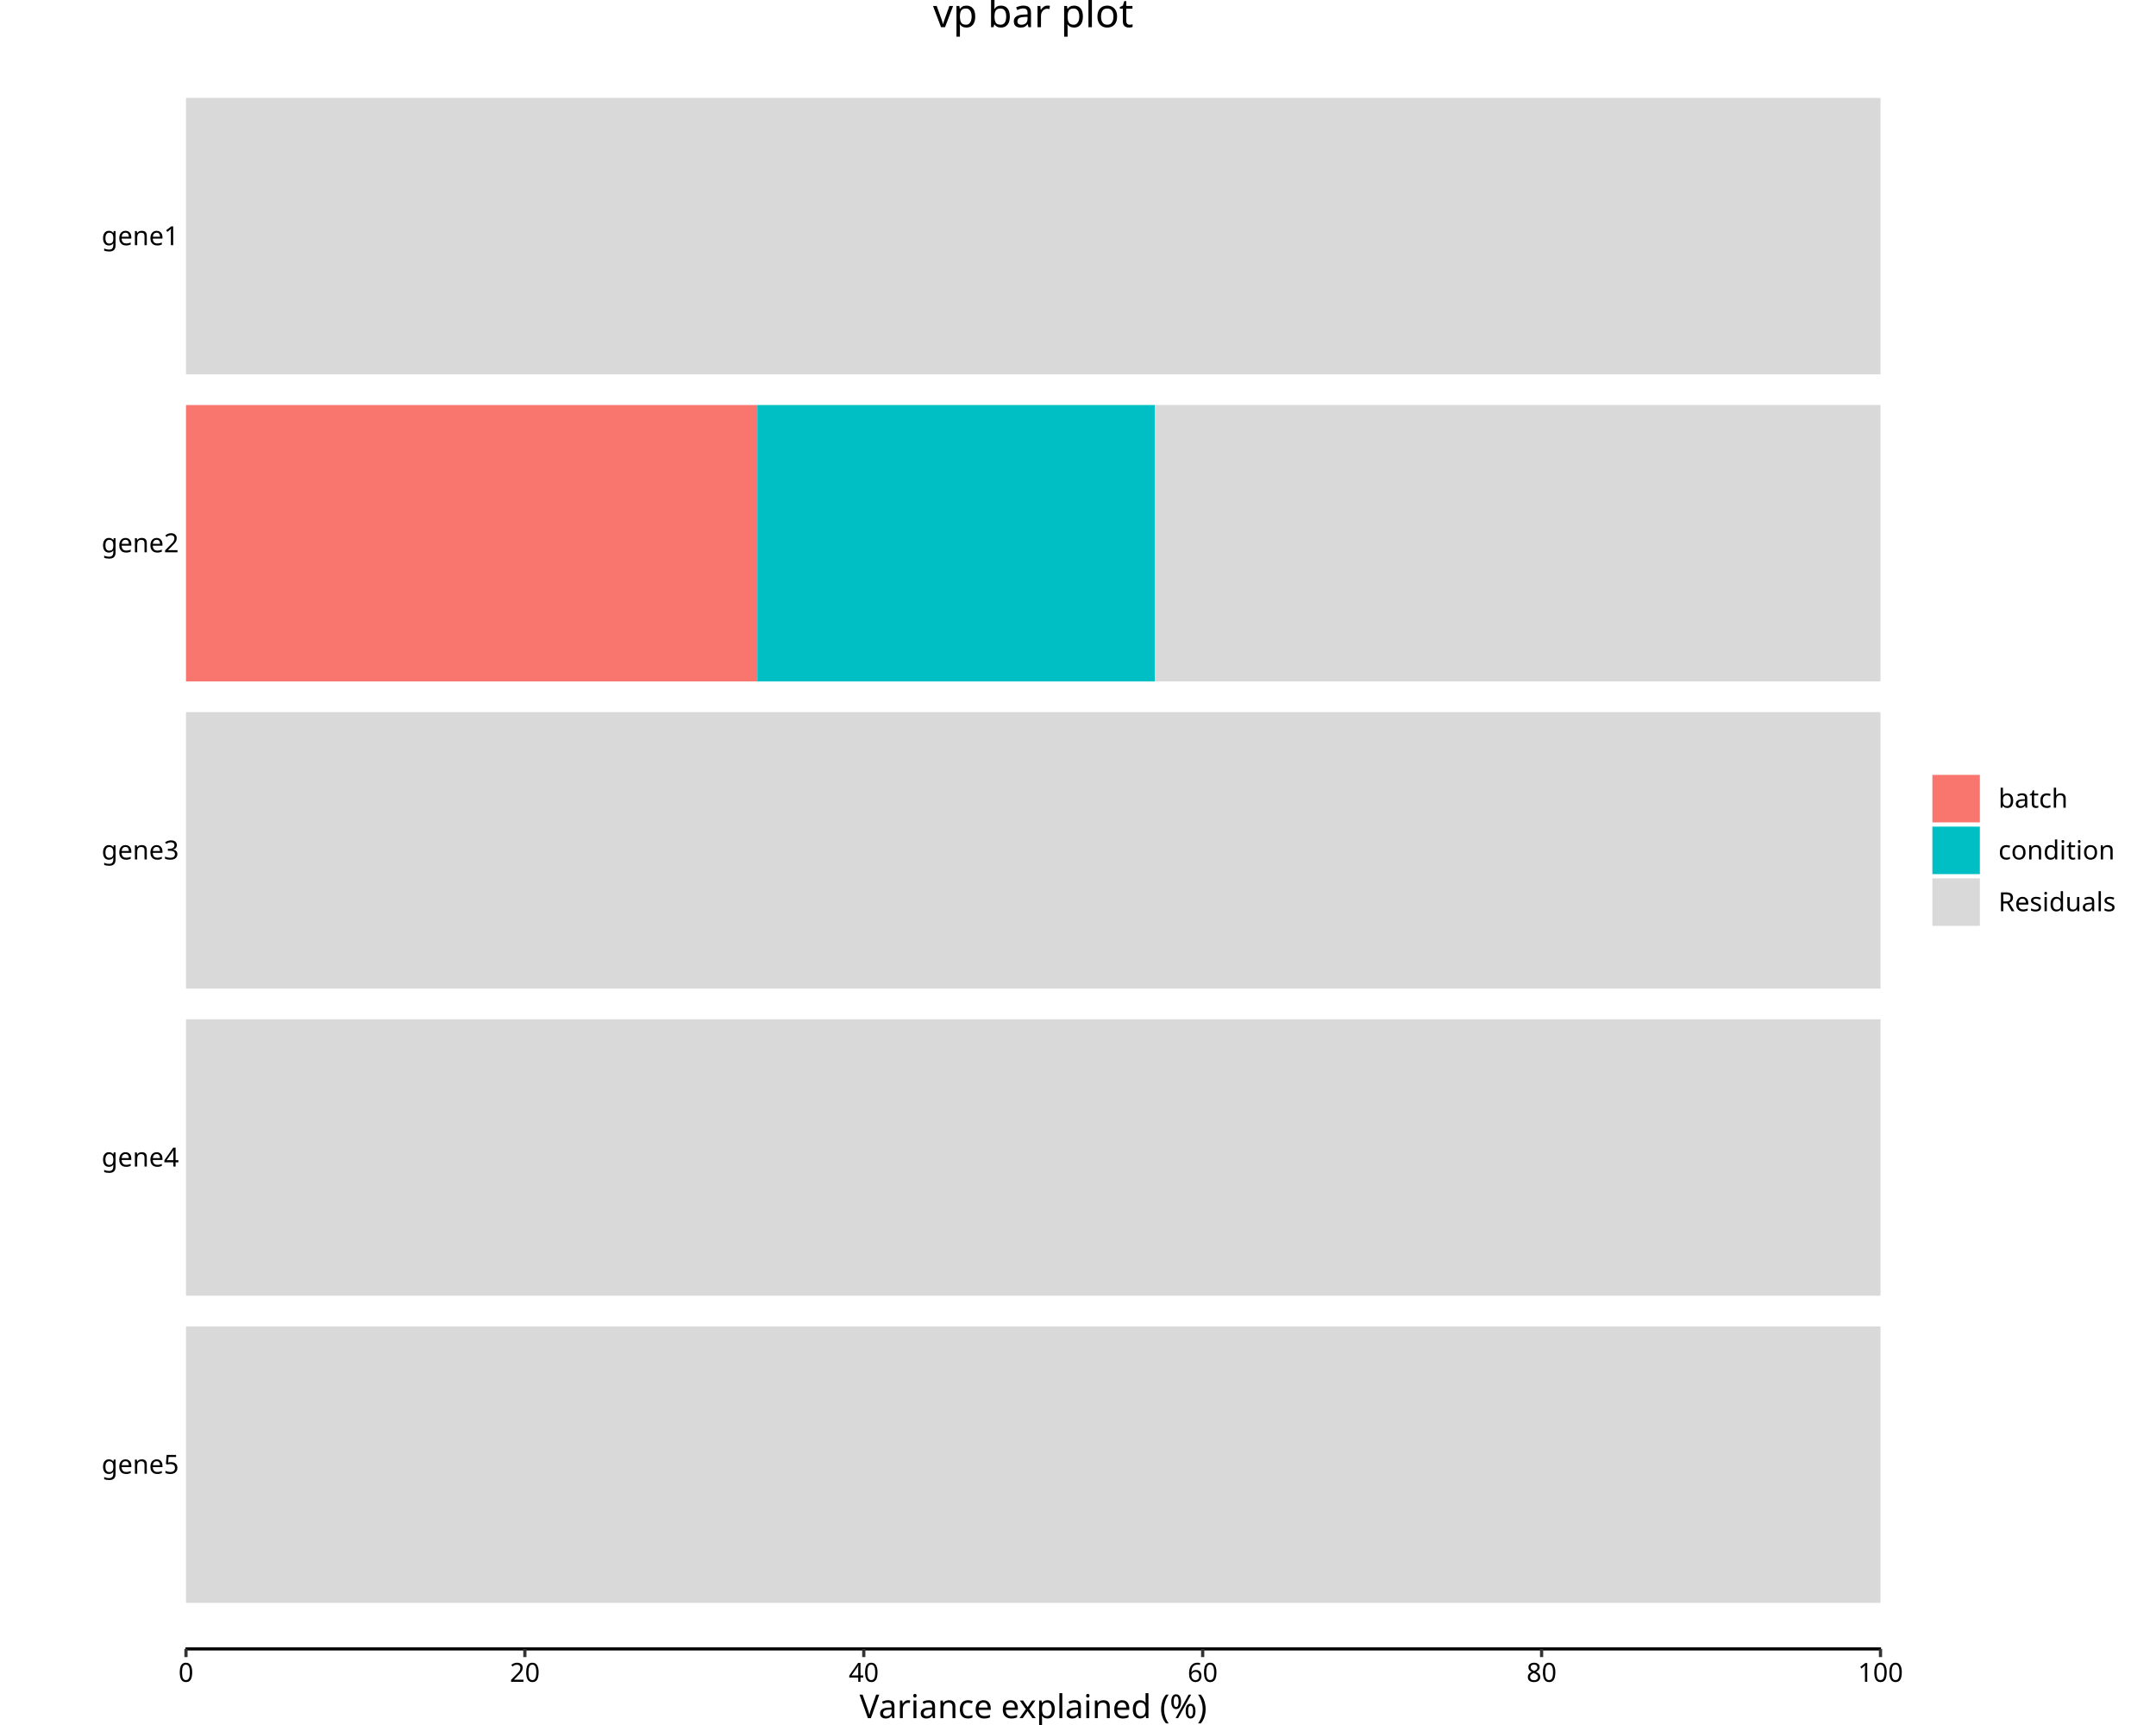
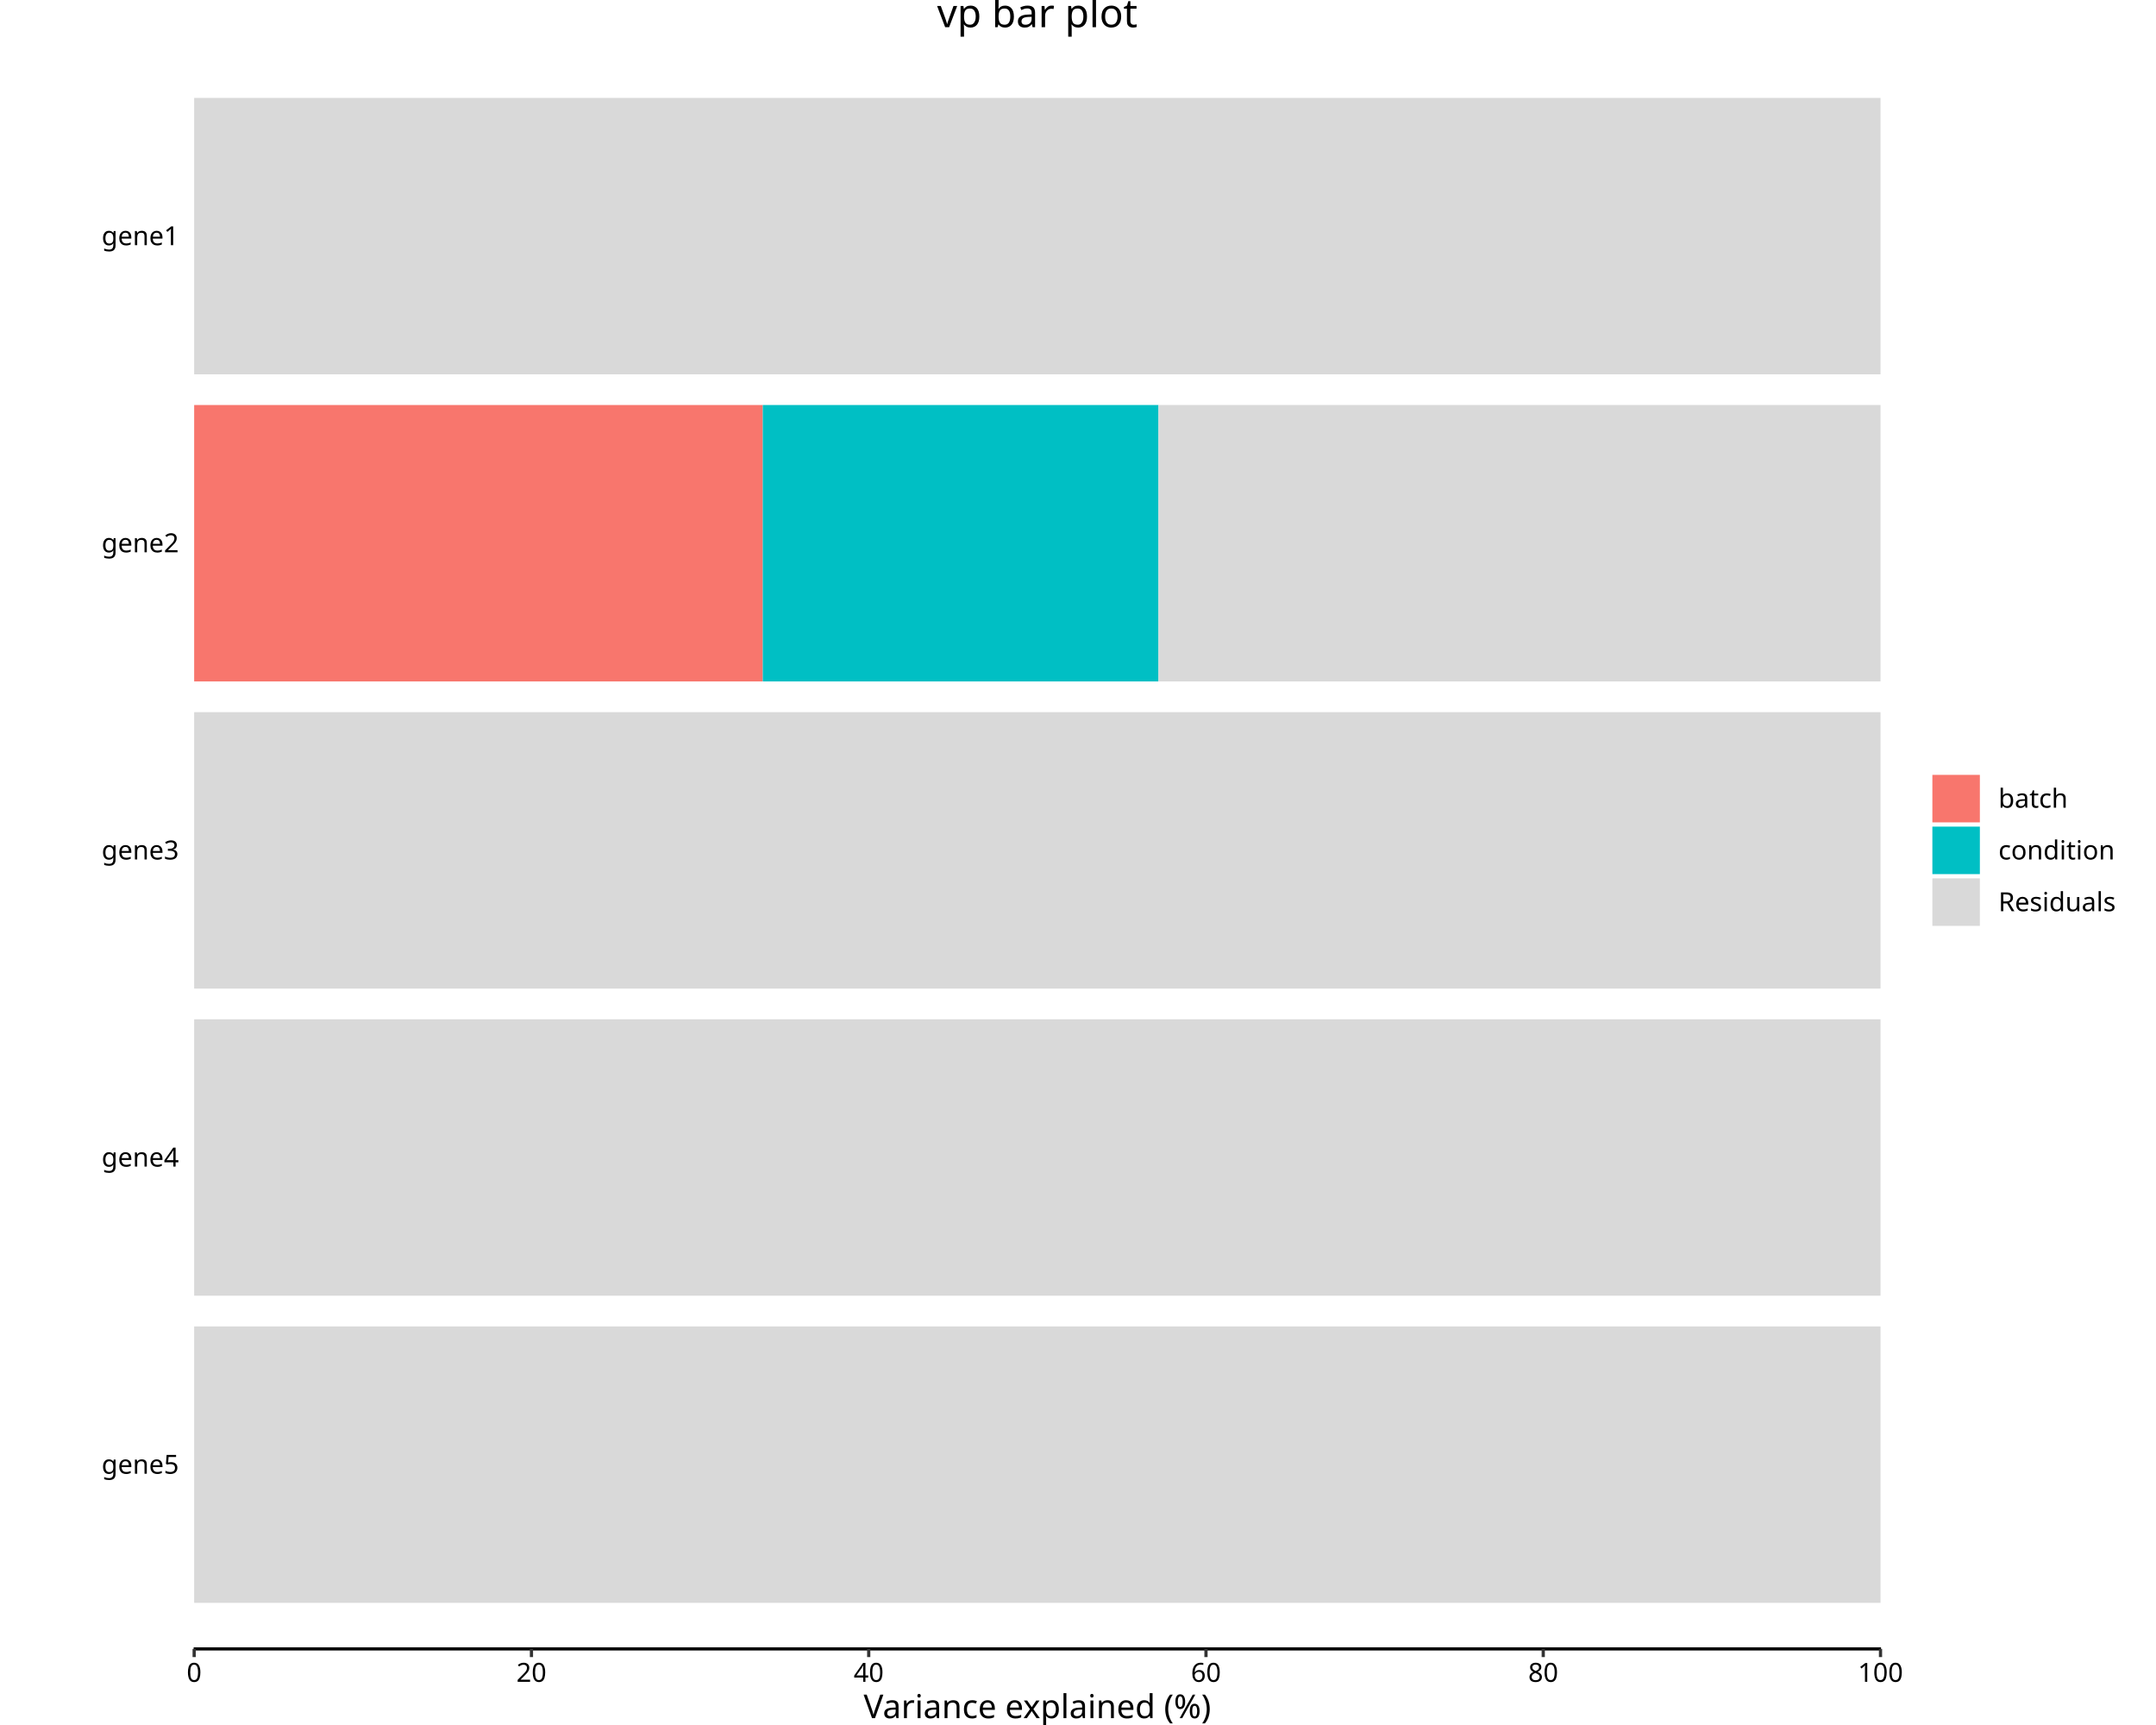
<svg xmlns="http://www.w3.org/2000/svg" class="svglite" data-engine-version="2.0" width="720.00pt" height="576.00pt" viewBox="0 0 720.00 576.00">
  <defs>
    <style type="text/css">
    .svglite line, .svglite polyline, .svglite polygon, .svglite path, .svglite rect, .svglite circle {
      fill: none;
      stroke: #000000;
      stroke-linecap: round;
      stroke-linejoin: round;
      stroke-miterlimit: 10.00;
    }
  </style>
  </defs>
  <rect width="100%" height="100%" style="stroke: none; fill: #FFFFFF;" />
  <defs>
    <clipPath id="cpMC4wMHw3MjAuMDB8MC4wMHw1NzYuMDA=">
      <rect x="0.00" y="0.00" width="720.00" height="576.00" />
    </clipPath>
  </defs>
  <g clip-path="url(#cpMC4wMHw3MjAuMDB8MC4wMHw1NzYuMDA=)">
    <rect x="0.00" y="0.00" width="720.00" height="576.00" style="stroke-width: 1.07; stroke: #FFFFFF; fill: #FFFFFF;" />
  </g>
  <defs>
-     <clipPath id="cpNjEuOTR8NjI4LjE3fDE3LjMwfDU1MC41OQ==">
-       <rect x="61.94" y="17.30" width="566.23" height="533.29" />
+     <clipPath id="cpNjQuNjd8NjI4LjE3fDE3LjMwfDU1MC41OQ==">
+       <rect x="64.67" y="17.30" width="563.49" height="533.29" />
    </clipPath>
  </defs>
-   <g clip-path="url(#cpNjEuOTR8NjI4LjE3fDE3LjMwfDU1MC41OQ==)">
+   <g clip-path="url(#cpNjQuNjd8NjI4LjE3fDE3LjMwfDU1MC41OQ==)">
    <rect x="628.00" y="32.69" width="0.00" height="92.30" style="stroke-width: 1.07; stroke: none; stroke-linecap: butt; stroke-linejoin: miter; fill: #F8766D;" />
-     <rect x="62.11" y="135.24" width="190.81" height="92.30" style="stroke-width: 1.07; stroke: none; stroke-linecap: butt; stroke-linejoin: miter; fill: #F8766D;" />
+     <rect x="64.84" y="135.24" width="189.89" height="92.30" style="stroke-width: 1.07; stroke: none; stroke-linecap: butt; stroke-linejoin: miter; fill: #F8766D;" />
    <rect x="628.00" y="237.80" width="0.00" height="92.30" style="stroke-width: 1.07; stroke: none; stroke-linecap: butt; stroke-linejoin: miter; fill: #F8766D;" />
    <rect x="628.00" y="340.35" width="0.00" height="92.30" style="stroke-width: 1.07; stroke: none; stroke-linecap: butt; stroke-linejoin: miter; fill: #F8766D;" />
    <rect x="628.00" y="442.91" width="0.00" height="92.30" style="stroke-width: 1.07; stroke: none; stroke-linecap: butt; stroke-linejoin: miter; fill: #F8766D;" />
    <rect x="628.00" y="32.69" width="0.00" height="92.30" style="stroke-width: 1.07; stroke: none; stroke-linecap: butt; stroke-linejoin: miter; fill: #00BFC4;" />
-     <rect x="252.92" y="135.24" width="132.79" height="92.30" style="stroke-width: 1.07; stroke: none; stroke-linecap: butt; stroke-linejoin: miter; fill: #00BFC4;" />
+     <rect x="254.73" y="135.24" width="132.15" height="92.30" style="stroke-width: 1.07; stroke: none; stroke-linecap: butt; stroke-linejoin: miter; fill: #00BFC4;" />
    <rect x="628.00" y="237.80" width="0.00" height="92.30" style="stroke-width: 1.07; stroke: none; stroke-linecap: butt; stroke-linejoin: miter; fill: #00BFC4;" />
    <rect x="628.00" y="340.35" width="0.00" height="92.30" style="stroke-width: 1.07; stroke: none; stroke-linecap: butt; stroke-linejoin: miter; fill: #00BFC4;" />
    <rect x="628.00" y="442.91" width="0.00" height="92.30" style="stroke-width: 1.07; stroke: none; stroke-linecap: butt; stroke-linejoin: miter; fill: #00BFC4;" />
-     <rect x="62.11" y="32.69" width="565.89" height="92.30" style="stroke-width: 1.07; stroke: none; stroke-linecap: butt; stroke-linejoin: miter; fill: #D9D9D9;" />
-     <rect x="385.71" y="135.24" width="242.29" height="92.30" style="stroke-width: 1.07; stroke: none; stroke-linecap: butt; stroke-linejoin: miter; fill: #D9D9D9;" />
-     <rect x="62.11" y="237.80" width="565.89" height="92.30" style="stroke-width: 1.07; stroke: none; stroke-linecap: butt; stroke-linejoin: miter; fill: #D9D9D9;" />
-     <rect x="62.11" y="340.35" width="565.89" height="92.30" style="stroke-width: 1.07; stroke: none; stroke-linecap: butt; stroke-linejoin: miter; fill: #D9D9D9;" />
-     <rect x="62.11" y="442.91" width="565.89" height="92.30" style="stroke-width: 1.07; stroke: none; stroke-linecap: butt; stroke-linejoin: miter; fill: #D9D9D9;" />
+     <rect x="64.84" y="32.69" width="563.16" height="92.30" style="stroke-width: 1.07; stroke: none; stroke-linecap: butt; stroke-linejoin: miter; fill: #D9D9D9;" />
+     <rect x="386.88" y="135.24" width="241.12" height="92.30" style="stroke-width: 1.07; stroke: none; stroke-linecap: butt; stroke-linejoin: miter; fill: #D9D9D9;" />
+     <rect x="64.84" y="237.80" width="563.16" height="92.30" style="stroke-width: 1.07; stroke: none; stroke-linecap: butt; stroke-linejoin: miter; fill: #D9D9D9;" />
+     <rect x="64.84" y="340.35" width="563.16" height="92.30" style="stroke-width: 1.07; stroke: none; stroke-linecap: butt; stroke-linejoin: miter; fill: #D9D9D9;" />
+     <rect x="64.84" y="442.91" width="563.16" height="92.30" style="stroke-width: 1.07; stroke: none; stroke-linecap: butt; stroke-linejoin: miter; fill: #D9D9D9;" />
  </g>
  <g clip-path="url(#cpMC4wMHw3MjAuMDB8MC4wMHw1NzYuMDA=)">
-     <polyline points="61.94,550.59 61.94,17.30 " style="stroke-width: 1.07; stroke: none; stroke-linecap: butt;" />
+     <polyline points="64.67,550.59 64.67,17.30 " style="stroke-width: 1.07; stroke: none; stroke-linecap: butt;" />
    <text x="59.74" y="492.09" text-anchor="end" style="font-size: 8.80px; font-family: sans;" textLength="24.47px" lengthAdjust="spacingAndGlyphs">gene5</text>
    <text x="59.74" y="389.53" text-anchor="end" style="font-size: 8.80px; font-family: sans;" textLength="24.47px" lengthAdjust="spacingAndGlyphs">gene4</text>
    <text x="59.74" y="286.98" text-anchor="end" style="font-size: 8.80px; font-family: sans;" textLength="24.47px" lengthAdjust="spacingAndGlyphs">gene3</text>
    <text x="59.74" y="184.42" text-anchor="end" style="font-size: 8.80px; font-family: sans;" textLength="24.47px" lengthAdjust="spacingAndGlyphs">gene2</text>
    <text x="59.74" y="81.87" text-anchor="end" style="font-size: 8.80px; font-family: sans;" textLength="24.47px" lengthAdjust="spacingAndGlyphs">gene1</text>
-     <polyline points="61.94,550.59 628.17,550.59 " style="stroke-width: 1.07; stroke-linecap: butt;" />
+     <polyline points="64.67,550.59 628.17,550.59 " style="stroke-width: 1.07; stroke-linecap: butt;" />
    <polyline points="628.00,553.33 628.00,550.59 " style="stroke-width: 1.07; stroke: #333333; stroke-linecap: butt;" />
-     <polyline points="514.82,553.33 514.82,550.59 " style="stroke-width: 1.07; stroke: #333333; stroke-linecap: butt;" />
-     <polyline points="401.64,553.33 401.64,550.59 " style="stroke-width: 1.07; stroke: #333333; stroke-linecap: butt;" />
-     <polyline points="288.46,553.33 288.46,550.59 " style="stroke-width: 1.07; stroke: #333333; stroke-linecap: butt;" />
-     <polyline points="175.28,553.33 175.28,550.59 " style="stroke-width: 1.07; stroke: #333333; stroke-linecap: butt;" />
-     <polyline points="62.11,553.33 62.11,550.59 " style="stroke-width: 1.07; stroke: #333333; stroke-linecap: butt;" />
+     <polyline points="515.37,553.33 515.37,550.59 " style="stroke-width: 1.07; stroke: #333333; stroke-linecap: butt;" />
+     <polyline points="402.74,553.33 402.74,550.59 " style="stroke-width: 1.07; stroke: #333333; stroke-linecap: butt;" />
+     <polyline points="290.11,553.33 290.11,550.59 " style="stroke-width: 1.07; stroke: #333333; stroke-linecap: butt;" />
+     <polyline points="177.48,553.33 177.48,550.59 " style="stroke-width: 1.07; stroke: #333333; stroke-linecap: butt;" />
+     <polyline points="64.84,553.33 64.84,550.59 " style="stroke-width: 1.07; stroke: #333333; stroke-linecap: butt;" />
    <text x="628.00" y="561.58" text-anchor="middle" style="font-size: 8.80px; font-family: sans;" textLength="14.68px" lengthAdjust="spacingAndGlyphs">100</text>
-     <text x="514.82" y="561.58" text-anchor="middle" style="font-size: 8.80px; font-family: sans;" textLength="9.79px" lengthAdjust="spacingAndGlyphs">80</text>
-     <text x="401.64" y="561.58" text-anchor="middle" style="font-size: 8.80px; font-family: sans;" textLength="9.79px" lengthAdjust="spacingAndGlyphs">60</text>
-     <text x="288.46" y="561.58" text-anchor="middle" style="font-size: 8.80px; font-family: sans;" textLength="9.79px" lengthAdjust="spacingAndGlyphs">40</text>
-     <text x="175.28" y="561.58" text-anchor="middle" style="font-size: 8.80px; font-family: sans;" textLength="9.79px" lengthAdjust="spacingAndGlyphs">20</text>
-     <text x="62.11" y="561.58" text-anchor="middle" style="font-size: 8.80px; font-family: sans;" textLength="4.89px" lengthAdjust="spacingAndGlyphs">0</text>
-     <text x="345.05" y="573.72" text-anchor="middle" style="font-size: 11.00px; font-family: sans;" textLength="113.74px" lengthAdjust="spacingAndGlyphs">Variance explained (%)</text>
+     <text x="515.37" y="561.58" text-anchor="middle" style="font-size: 8.80px; font-family: sans;" textLength="9.79px" lengthAdjust="spacingAndGlyphs">80</text>
+     <text x="402.74" y="561.58" text-anchor="middle" style="font-size: 8.80px; font-family: sans;" textLength="9.79px" lengthAdjust="spacingAndGlyphs">60</text>
+     <text x="290.11" y="561.58" text-anchor="middle" style="font-size: 8.80px; font-family: sans;" textLength="9.79px" lengthAdjust="spacingAndGlyphs">40</text>
+     <text x="177.48" y="561.58" text-anchor="middle" style="font-size: 8.80px; font-family: sans;" textLength="9.79px" lengthAdjust="spacingAndGlyphs">20</text>
+     <text x="64.84" y="561.58" text-anchor="middle" style="font-size: 8.80px; font-family: sans;" textLength="4.89px" lengthAdjust="spacingAndGlyphs">0</text>
+     <text x="346.42" y="573.72" text-anchor="middle" style="font-size: 11.00px; font-family: sans;" textLength="113.74px" lengthAdjust="spacingAndGlyphs">Variance explained (%)</text>
    <rect x="639.13" y="252.55" width="72.37" height="62.80" style="stroke-width: 1.07; stroke: none; fill: #FFFFFF;" />
    <rect x="645.32" y="258.74" width="15.86" height="15.86" style="stroke-width: 1.07; stroke: none; stroke-linecap: butt; stroke-linejoin: miter; fill: #F8766D;" />
    <rect x="645.32" y="276.02" width="15.86" height="15.86" style="stroke-width: 1.07; stroke: none; stroke-linecap: butt; stroke-linejoin: miter; fill: #00BFC4;" />
    <rect x="645.32" y="293.30" width="15.86" height="15.86" style="stroke-width: 1.07; stroke: none; stroke-linecap: butt; stroke-linejoin: miter; fill: #D9D9D9;" />
    <text x="667.37" y="269.70" style="font-size: 8.80px; font-family: sans;" textLength="21.53px" lengthAdjust="spacingAndGlyphs">batch</text>
    <text x="667.37" y="286.98" style="font-size: 8.80px; font-family: sans;" textLength="35.23px" lengthAdjust="spacingAndGlyphs">condition</text>
    <text x="667.37" y="304.26" style="font-size: 8.80px; font-family: sans;" textLength="38.65px" lengthAdjust="spacingAndGlyphs">Residuals</text>
-     <text x="345.05" y="9.08" text-anchor="middle" style="font-size: 13.20px; font-family: sans;" textLength="61.64px" lengthAdjust="spacingAndGlyphs">vp bar plot</text>
+     <text x="346.42" y="9.08" text-anchor="middle" style="font-size: 13.20px; font-family: sans;" textLength="61.64px" lengthAdjust="spacingAndGlyphs">vp bar plot</text>
  </g>
</svg>
